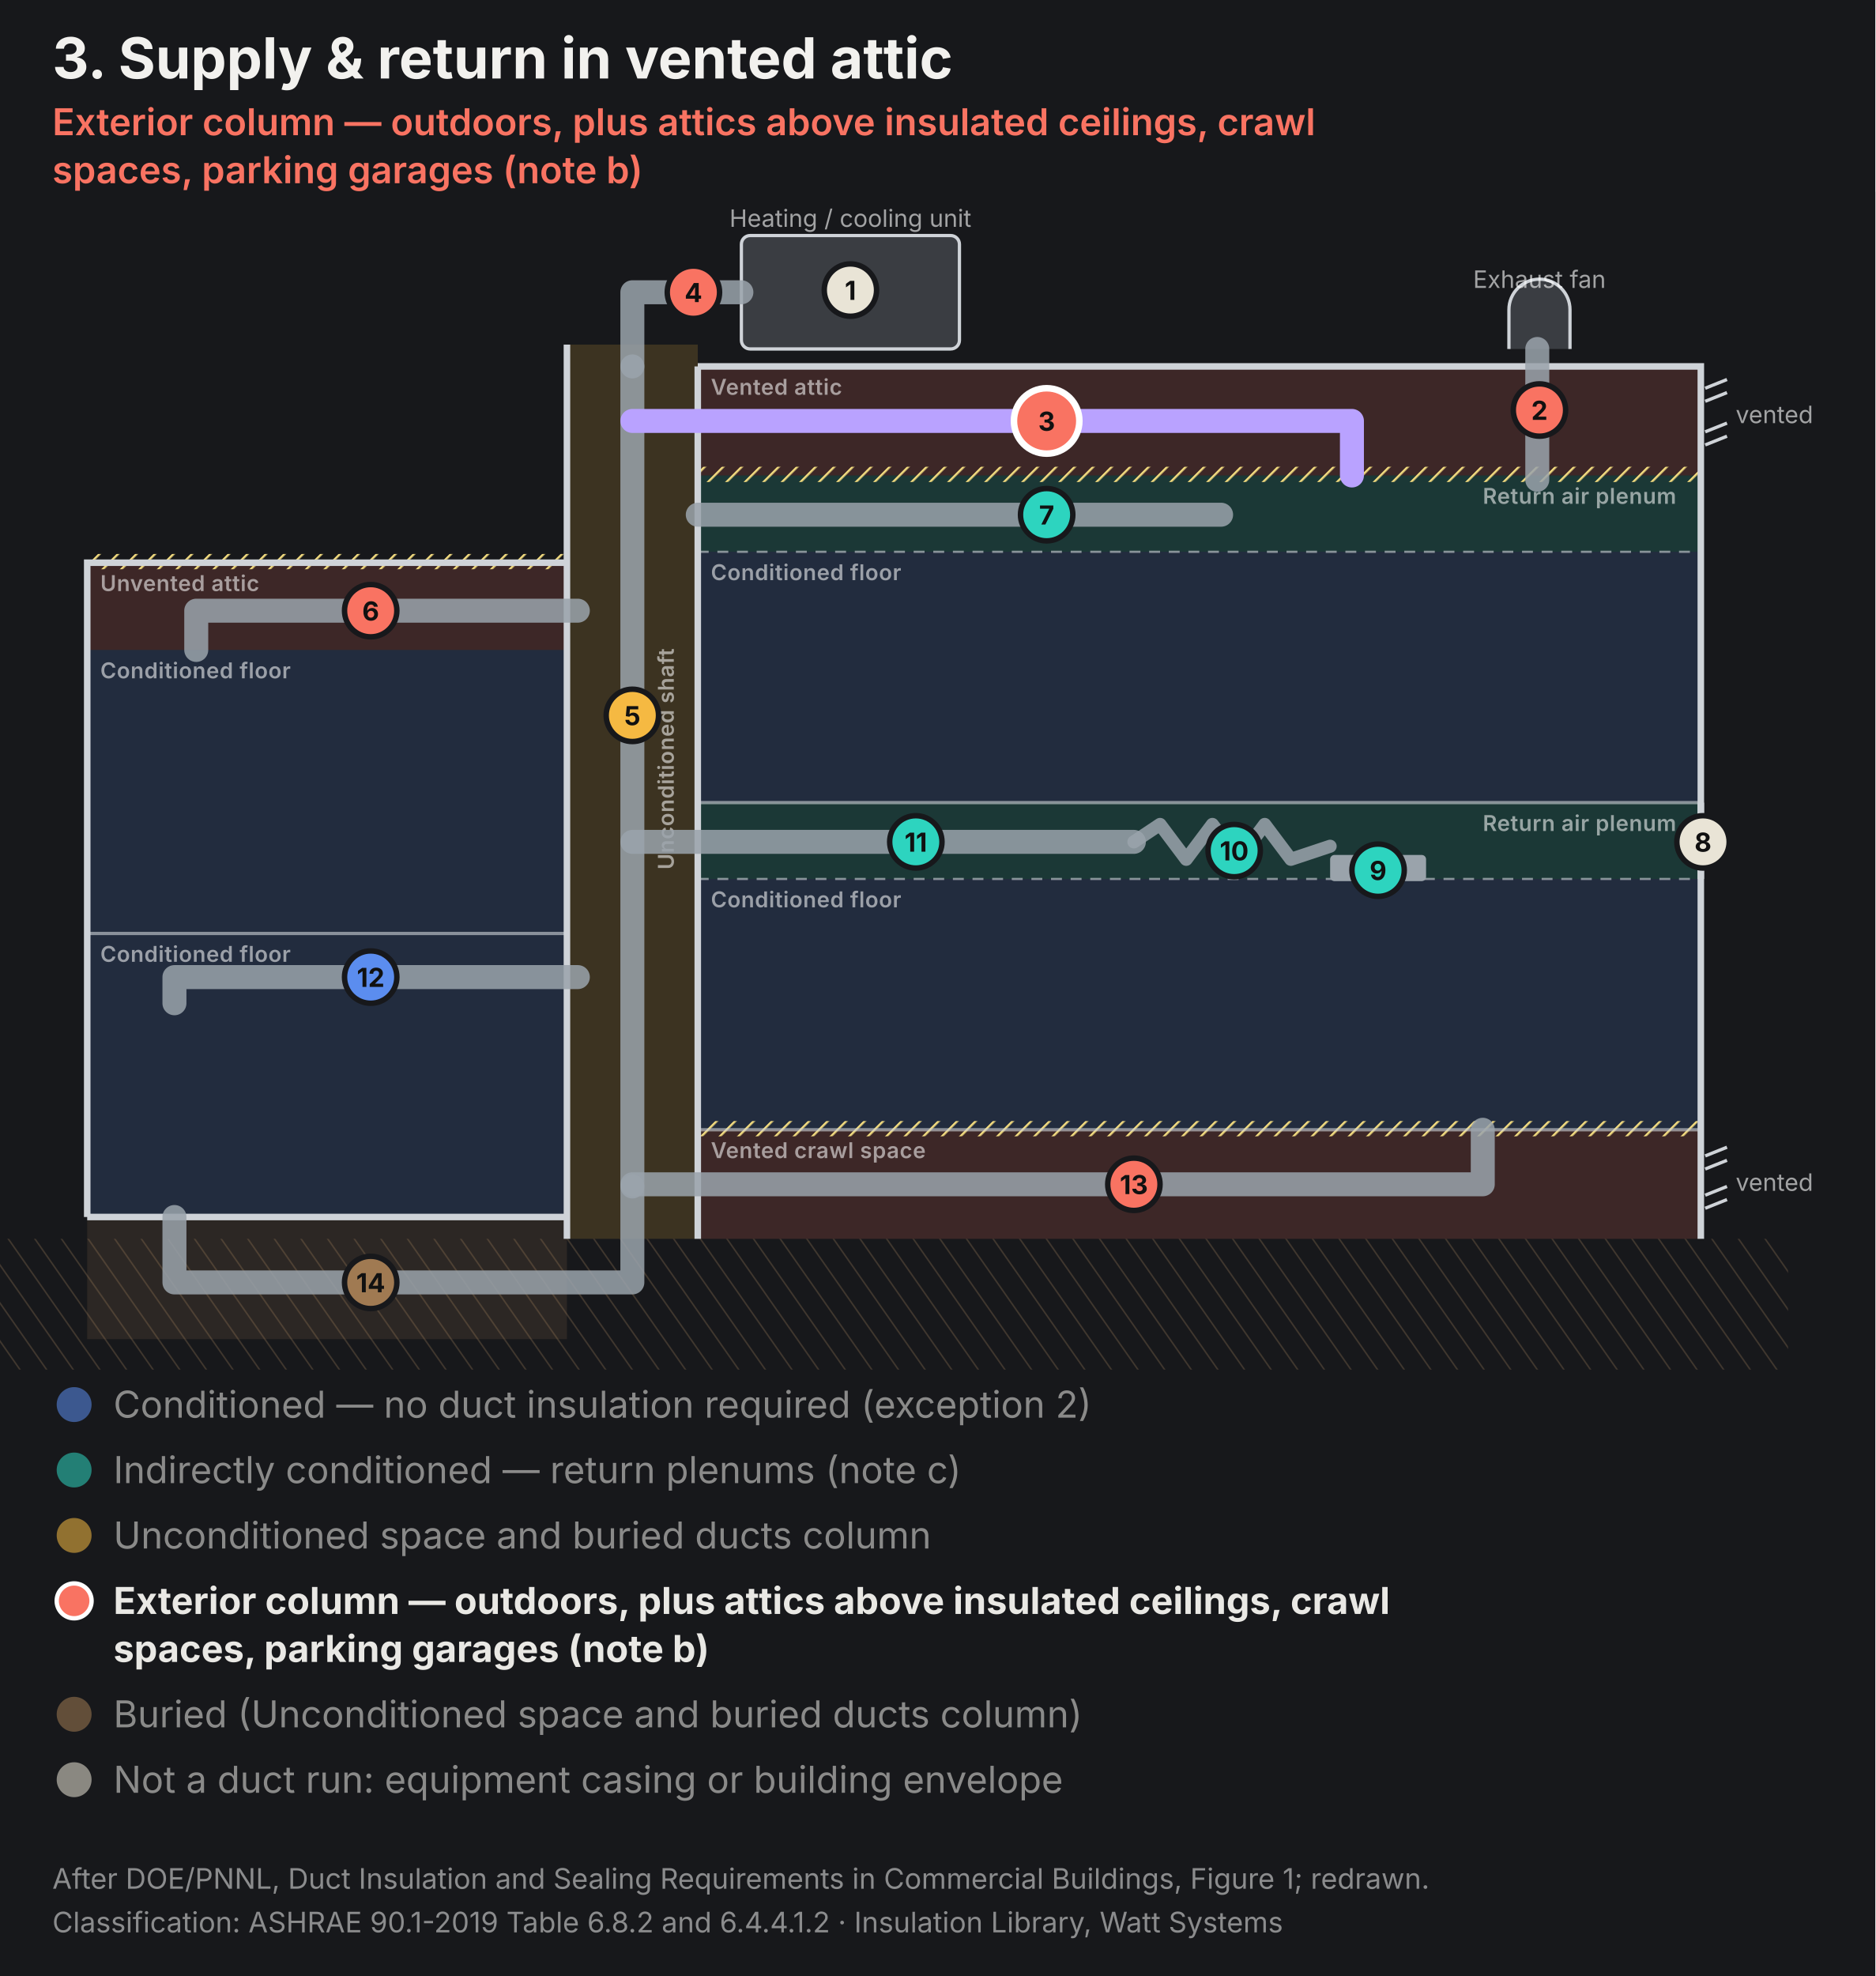
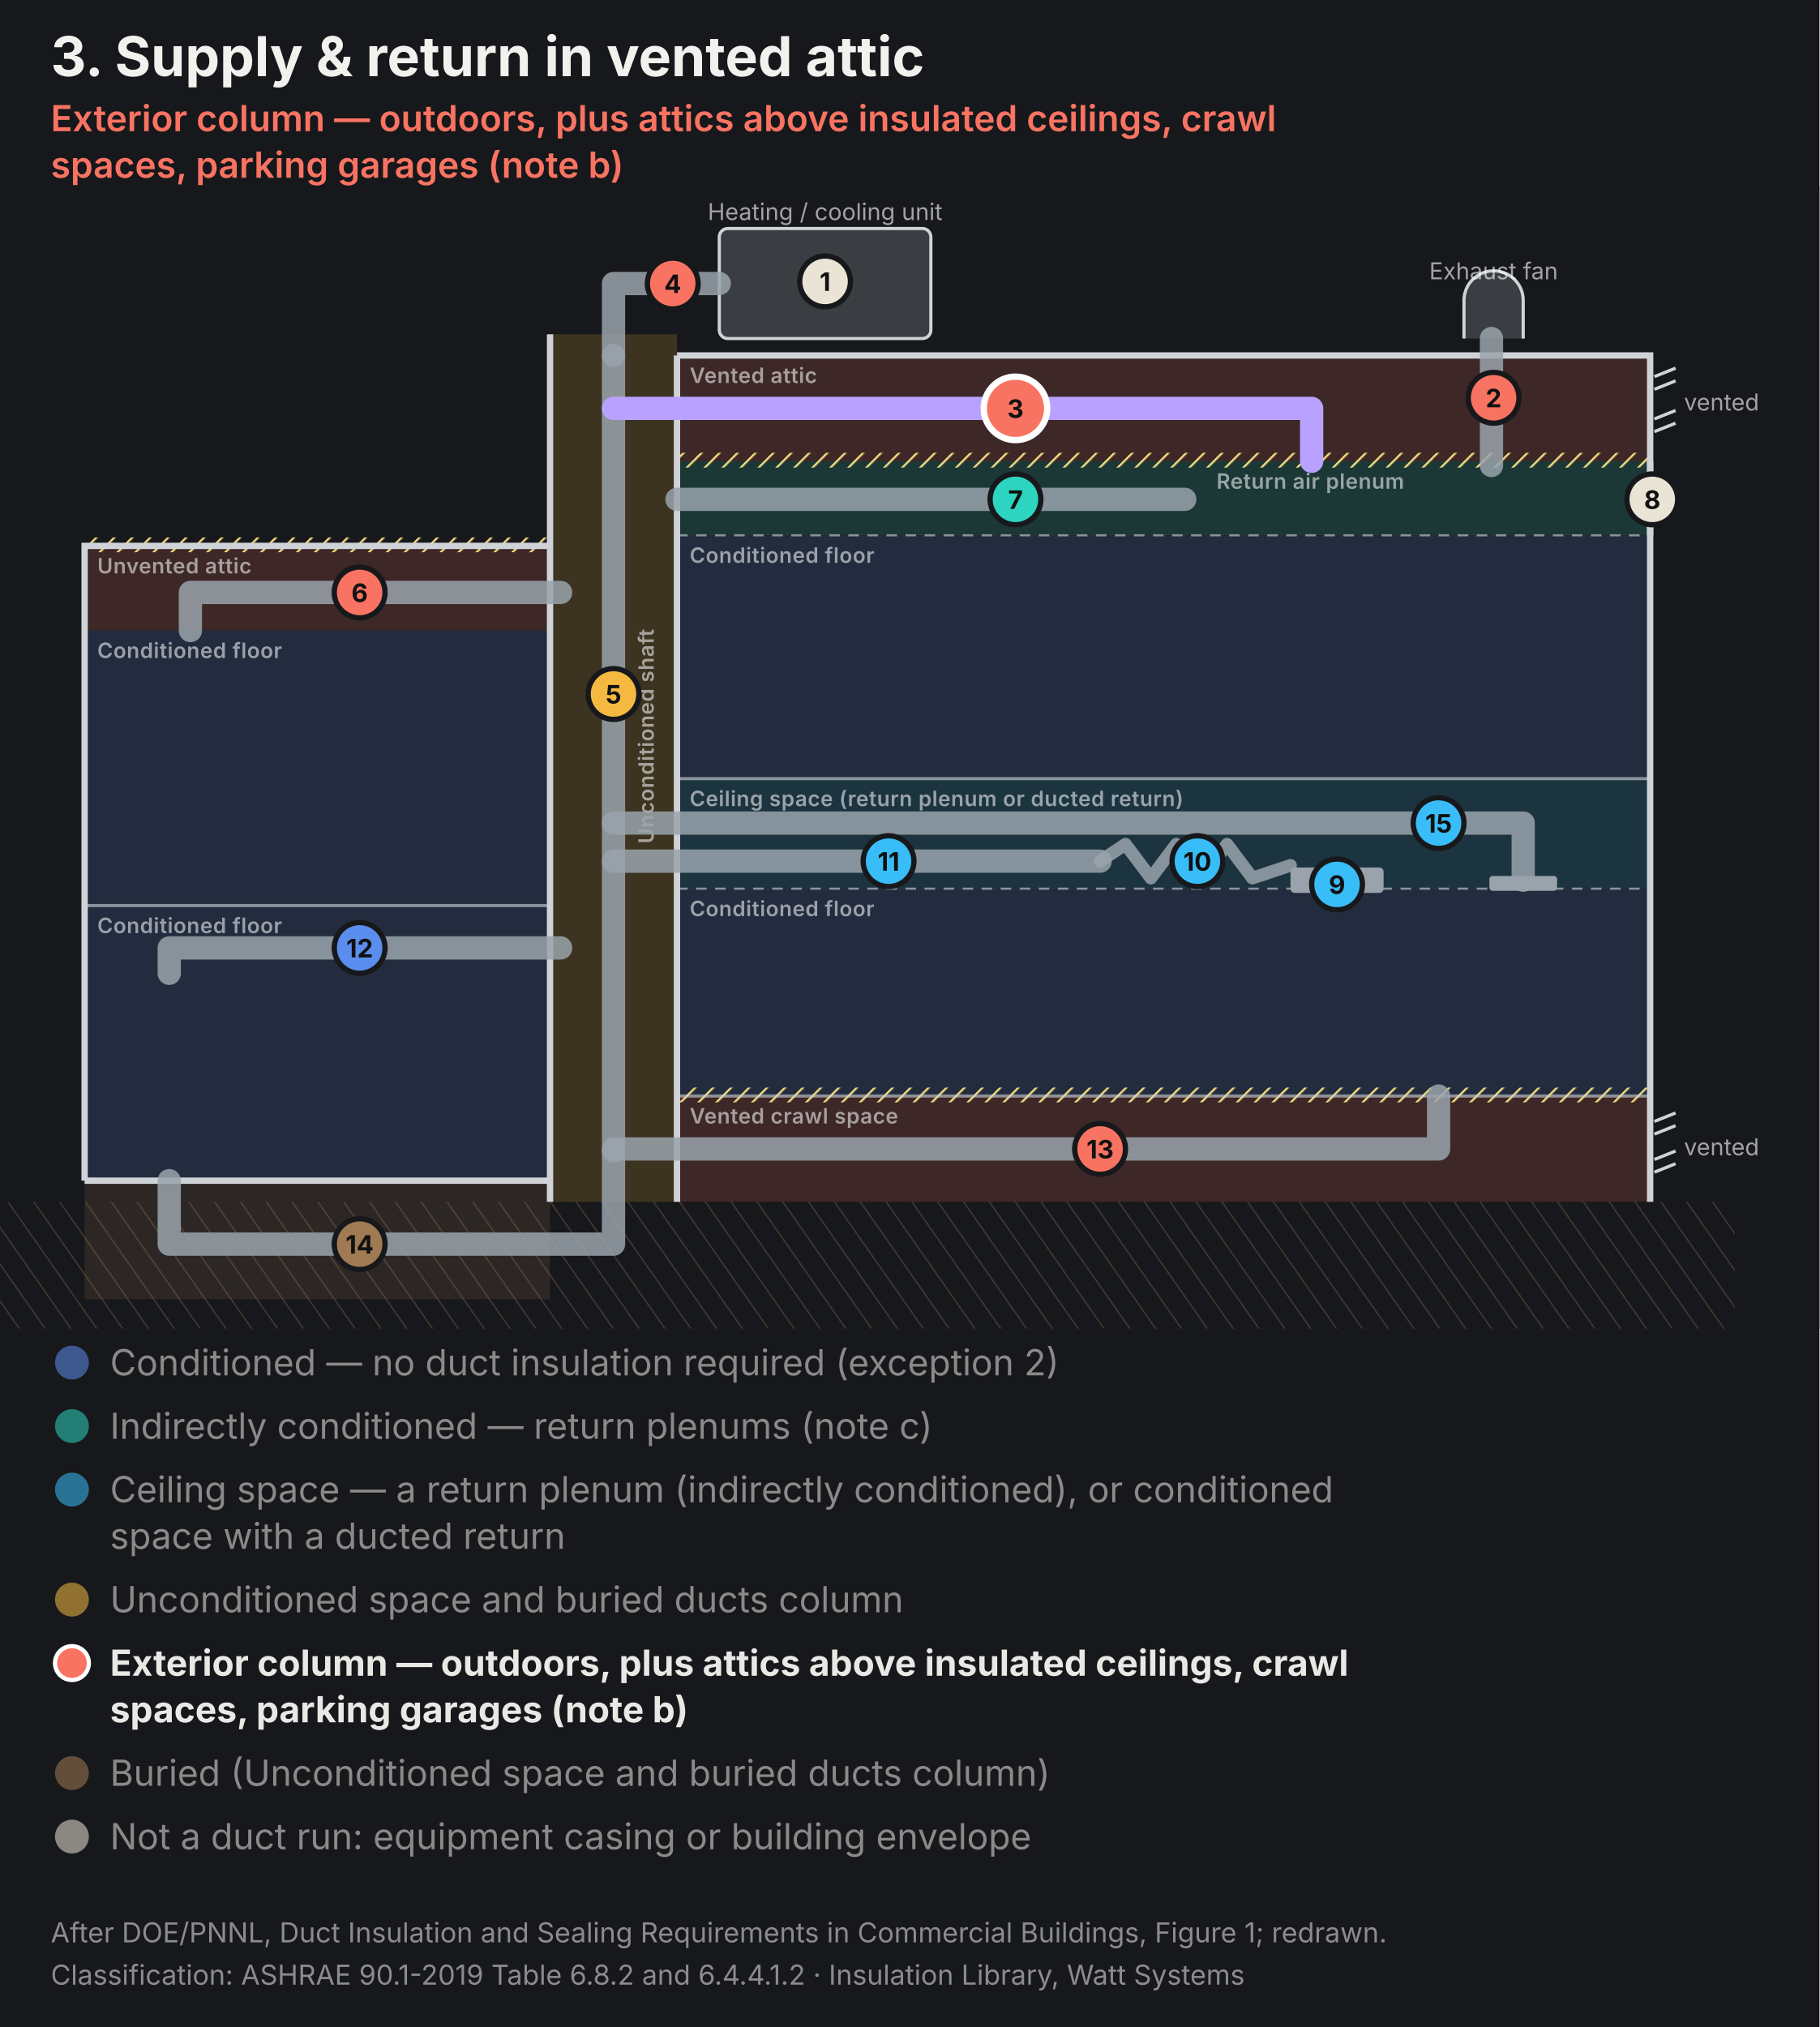
- <svg xmlns="http://www.w3.org/2000/svg" viewBox="0 0 860 906" width="860" height="906" font-family="system-ui, -apple-system, Segoe UI, sans-serif">
-   <rect width="860" height="906" fill="#17181b" />
+ <svg xmlns="http://www.w3.org/2000/svg" viewBox="0 0 860 958" width="860" height="958" font-family="system-ui, -apple-system, Segoe UI, sans-serif">
+   <rect width="860" height="958" fill="#17181b" />
  <text x="24" y="36" fill="#f2f1ee" font-size="26" font-weight="750">3. Supply &amp; return in vented attic</text>
  <text x="24" y="62" fill="#f97362" font-size="17" font-weight="600">Exterior column — outdoors, plus attics above insulated ceilings, crawl</text>
  <text x="24" y="84" fill="#f97362" font-size="17" font-weight="600">spaces, parking garages (note b)</text>
-   <svg viewBox="80 40 860 540" role="img" aria-label="Building section with 14 numbered duct locations" width="860" height="540" x="0" y="88">
+   <svg viewBox="80 40 860 540" role="img" aria-label="Building section with 15 numbered duct locations" width="860" height="540" x="0" y="88">
    <style>
.g-space { font: 600 10px system-ui, -apple-system, sans-serif; fill: rgba(255,255,255,0.55); letter-spacing: 0.02em; }
.g-note { font: 11px system-ui, -apple-system, sans-serif; fill: rgba(255,255,255,0.6); }
.g-spot circle { stroke: #17181b; stroke-width: 2.5; }
.g-spot text { font: 750 12px system-ui, -apple-system, sans-serif; fill: #111; }
.g-spot.on circle { r: 15; stroke: #fff; stroke-width: 3; }
</style>
    <rect x="80" y="40" width="860" height="540" fill="#17181b" />
    <defs>
      <pattern id="g-hatch" width="6" height="6" patternUnits="userSpaceOnUse" patternTransform="rotate(45)">
        <line x1="0" y1="0" x2="0" y2="6" stroke="#e8d27a" stroke-width="2" />
      </pattern>
      <pattern id="g-earth" width="10" height="10" patternUnits="userSpaceOnUse" patternTransform="rotate(-35)">
        <line x1="0" y1="0" x2="0" y2="10" stroke="#5a4a3a" stroke-width="1.5" />
      </pattern>
    </defs>
    <rect x="80" y="520" width="820" height="60" fill="url(#g-earth)" opacity="0.55" />
    <rect x="120" y="510" width="220" height="56" fill="#a07a52" opacity="0.16" />
    <g>
      <rect x="400" y="120" width="460" height="50" fill="#f97362" opacity="0.17" />
      <text x="406" y="133" class="g-space">Vented attic</text>
    </g>
    <g>
      <rect x="400" y="170" width="460" height="35" fill="#2dd4bf" opacity="0.17" />
-       <text x="760" y="183" class="g-space">Return air plenum</text>
+       <text x="655" y="183" class="g-space">Return air plenum</text>
    </g>
    <g>
      <rect x="400" y="205" width="460" height="115" fill="#5b8def" opacity="0.17" />
      <text x="406" y="218" class="g-space">Conditioned floor</text>
    </g>
    <g>
-       <rect x="400" y="320" width="460" height="35" fill="#2dd4bf" opacity="0.17" />
-       <text x="760" y="333" class="g-space">Return air plenum</text>
+       <rect x="400" y="320" width="460" height="52" fill="#38bdf8" opacity="0.17" />
+       <text x="406" y="333" class="g-space">Ceiling space (return plenum or ducted return)</text>
    </g>
    <g>
-       <rect x="400" y="355" width="460" height="115" fill="#5b8def" opacity="0.17" />
-       <text x="406" y="368" class="g-space">Conditioned floor</text>
+       <rect x="400" y="372" width="460" height="98" fill="#5b8def" opacity="0.17" />
+       <text x="406" y="385" class="g-space">Conditioned floor</text>
    </g>
    <g>
      <rect x="400" y="470" width="460" height="50" fill="#f97362" opacity="0.17" />
      <text x="406" y="483" class="g-space">Vented crawl space</text>
    </g>
    <g>
      <rect x="340" y="110" width="60" height="410" fill="#f5b942" opacity="0.17" />
      <text x="389" y="300" class="g-space" transform="rotate(-90 389 300)" text-anchor="middle">Unconditioned shaft</text>
    </g>
    <g>
      <rect x="120" y="210" width="220" height="40" fill="#f97362" opacity="0.17" />
      <text x="126" y="223" class="g-space">Unvented attic</text>
    </g>
    <g>
      <rect x="120" y="250" width="220" height="130" fill="#5b8def" opacity="0.17" />
      <text x="126" y="263" class="g-space">Conditioned floor</text>
    </g>
    <g>
      <rect x="120" y="380" width="220" height="130" fill="#5b8def" opacity="0.17" />
      <text x="126" y="393" class="g-space">Conditioned floor</text>
    </g>
    <rect x="400" y="166" width="460" height="7" fill="url(#g-hatch)" />
    <rect x="120" y="206" width="220" height="7" fill="url(#g-hatch)" />
    <rect x="400" y="466" width="460" height="7" fill="url(#g-hatch)" />
    <path d="M120 510 V210 H340 M400 120 H860 V520 M120 510 H340 M340 110 V520 M400 120 V520" stroke="#cfd3d8" stroke-width="3" fill="none" />
    <path d="M400 320 H860 M400 470 H860 M120 380 H340" stroke="#cfd3d8" stroke-width="1.5" fill="none" opacity="0.6" />
-     <path d="M400 205 H860 M400 355 H860" stroke="#cfd3d8" stroke-width="1" stroke-dasharray="5 4" fill="none" opacity="0.6" />
+     <path d="M400 205 H860 M400 372 H860" stroke="#cfd3d8" stroke-width="1" stroke-dasharray="5 4" fill="none" opacity="0.6" />
    <path d="M862 130 l10 -4 M862 136 l10 -4" stroke="#cfd3d8" stroke-width="1.5" />
    <path d="M862 150 l10 -4 M862 156 l10 -4" stroke="#cfd3d8" stroke-width="1.5" />
    <path d="M862 482 l10 -4 M862 488 l10 -4" stroke="#cfd3d8" stroke-width="1.5" />
    <path d="M862 500 l10 -4 M862 506 l10 -4" stroke="#cfd3d8" stroke-width="1.5" />
    <text x="876" y="146" class="g-note">vented</text>
    <text x="876" y="498" class="g-note">vented</text>
    <rect x="420" y="60" width="100" height="52" rx="4" fill="#3a3d42" stroke="#cfd3d8" stroke-width="1.5" />
    <text x="470" y="56" class="g-note" text-anchor="middle">Heating / cooling unit</text>
    <path d="M772 112 v-18 a14 14 0 0 1 28 0 v18" fill="#3a3d42" stroke="#cfd3d8" stroke-width="1.5" />
    <text x="786" y="84" class="g-note" text-anchor="middle">Exhaust fan</text>
    <path d="M420 86 H370 V120" fill="none" stroke="#9aa3ab" stroke-width="11" stroke-linecap="round" stroke-linejoin="round" opacity="0.85" />
    <path d="M370 120 V496" fill="none" stroke="#9aa3ab" stroke-width="11" stroke-linecap="round" stroke-linejoin="round" opacity="0.85" />
    <path d="M370 145 H700 V170" fill="none" stroke="#b9a2ff" stroke-width="11" stroke-linecap="round" stroke-linejoin="round" opacity="1" />
    <path d="M785 172 V112" fill="none" stroke="#9aa3ab" stroke-width="11" stroke-linecap="round" stroke-linejoin="round" opacity="0.85" />
    <path d="M345 232 H170 V250" fill="none" stroke="#9aa3ab" stroke-width="11" stroke-linecap="round" stroke-linejoin="round" opacity="0.85" />
    <path d="M400 188 H640" fill="none" stroke="#9aa3ab" stroke-width="11" stroke-linecap="round" stroke-linejoin="round" opacity="0.85" />
-     <path d="M370 338 H600" fill="none" stroke="#9aa3ab" stroke-width="11" stroke-linecap="round" stroke-linejoin="round" opacity="0.85" />
-     <path d="M600 338 L612 330 L624 346 L636 330 L648 346 L660 330 L672 346 L690 340" fill="none" stroke="#9aa3ab" stroke-width="6" stroke-linecap="round" stroke-linejoin="round" opacity="0.85" />
+     <path d="M370 341 H800 V368" fill="none" stroke="#9aa3ab" stroke-width="11" stroke-linecap="round" stroke-linejoin="round" opacity="0.85" />
+     <path d="M370 359 H600" fill="none" stroke="#9aa3ab" stroke-width="11" stroke-linecap="round" stroke-linejoin="round" opacity="0.85" />
+     <path d="M600 359 L612 351 L624 367 L636 351 L648 367 L660 351 L672 367 L690 361" fill="none" stroke="#9aa3ab" stroke-width="6" stroke-linecap="round" stroke-linejoin="round" opacity="0.85" />
    <path d="M345 400 H160 V412" fill="none" stroke="#9aa3ab" stroke-width="11" stroke-linecap="round" stroke-linejoin="round" opacity="0.85" />
    <path d="M370 495 H760 V470" fill="none" stroke="#9aa3ab" stroke-width="11" stroke-linecap="round" stroke-linejoin="round" opacity="0.85" />
    <path d="M370 496 V540 H160 V510" fill="none" stroke="#9aa3ab" stroke-width="11" stroke-linecap="round" stroke-linejoin="round" opacity="0.85" />
-     <rect x="690" y="344" width="44" height="12" rx="2" fill="#9aa3ab" />
-     <path d="M860 320 V355" stroke="#cfd3d8" stroke-width="3" />
+     <rect x="690" y="362" width="44" height="12" rx="2" fill="#9aa3ab" />
+     <rect x="784" y="366" width="32" height="7" rx="1.5" fill="#9aa3ab" />
+     <path d="M860 170 V205" stroke="#cfd3d8" stroke-width="3" />
    <g class="g-spot " transform="translate(470 85)">
      <circle r="12" fill="#e9e4d6" />
      <text text-anchor="middle" dy="4.5">1</text>
    </g>
    <g class="g-spot " transform="translate(786 140)">
      <circle r="12" fill="#f97362" />
      <text text-anchor="middle" dy="4.5">2</text>
    </g>
    <g class="g-spot on" transform="translate(560 145)">
      <circle r="15" fill="#f97362" />
      <text text-anchor="middle" dy="4.5">3</text>
    </g>
    <g class="g-spot " transform="translate(398 86)">
      <circle r="12" fill="#f97362" />
      <text text-anchor="middle" dy="4.5">4</text>
    </g>
    <g class="g-spot " transform="translate(370 280)">
      <circle r="12" fill="#f5b942" />
      <text text-anchor="middle" dy="4.5">5</text>
    </g>
    <g class="g-spot " transform="translate(250 232)">
      <circle r="12" fill="#f97362" />
      <text text-anchor="middle" dy="4.5">6</text>
    </g>
    <g class="g-spot " transform="translate(560 188)">
      <circle r="12" fill="#2dd4bf" />
      <text text-anchor="middle" dy="4.5">7</text>
    </g>
-     <g class="g-spot " transform="translate(861 338)">
+     <g class="g-spot " transform="translate(861 188)">
      <circle r="12" fill="#e9e4d6" />
      <text text-anchor="middle" dy="4.5">8</text>
    </g>
-     <g class="g-spot " transform="translate(712 351)">
-       <circle r="12" fill="#2dd4bf" />
+     <g class="g-spot " transform="translate(712 370)">
+       <circle r="12" fill="#38bdf8" />
      <text text-anchor="middle" dy="4.5">9</text>
    </g>
-     <g class="g-spot " transform="translate(646 342)">
-       <circle r="12" fill="#2dd4bf" />
+     <g class="g-spot " transform="translate(646 359)">
+       <circle r="12" fill="#38bdf8" />
      <text text-anchor="middle" dy="4.5">10</text>
    </g>
-     <g class="g-spot " transform="translate(500 338)">
-       <circle r="12" fill="#2dd4bf" />
+     <g class="g-spot " transform="translate(500 359)">
+       <circle r="12" fill="#38bdf8" />
      <text text-anchor="middle" dy="4.5">11</text>
    </g>
    <g class="g-spot " transform="translate(250 400)">
      <circle r="12" fill="#5b8def" />
      <text text-anchor="middle" dy="4.5">12</text>
    </g>
    <g class="g-spot " transform="translate(600 495)">
      <circle r="12" fill="#f97362" />
      <text text-anchor="middle" dy="4.5">13</text>
    </g>
    <g class="g-spot " transform="translate(250 540)">
      <circle r="12" fill="#a07a52" />
      <text text-anchor="middle" dy="4.5">14</text>
    </g>
+     <g class="g-spot " transform="translate(760 341)">
+       <circle r="12" fill="#38bdf8" />
+       <text text-anchor="middle" dy="4.5">15</text>
+     </g>
  </svg>
  <g opacity="0.55">
    <circle cx="34" cy="644" r="8" fill="#5b8def" stroke="none" stroke-width="2" />
    <text x="52" y="650" fill="#e9e8e4" font-size="17" font-weight="400">Conditioned — no duct insulation required (exception 2)</text>
  </g>
  <g opacity="0.55">
    <circle cx="34" cy="674" r="8" fill="#2dd4bf" stroke="none" stroke-width="2" />
    <text x="52" y="680" fill="#e9e8e4" font-size="17" font-weight="400">Indirectly conditioned — return plenums (note c)</text>
  </g>
  <g opacity="0.55">
-     <circle cx="34" cy="704" r="8" fill="#f5b942" stroke="none" stroke-width="2" />
-     <text x="52" y="710" fill="#e9e8e4" font-size="17" font-weight="400">Unconditioned space and buried ducts column</text>
+     <circle cx="34" cy="704" r="8" fill="#38bdf8" stroke="none" stroke-width="2" />
+     <text x="52" y="710" fill="#e9e8e4" font-size="17" font-weight="400">Ceiling space — a return plenum (indirectly conditioned), or conditioned</text>
+     <text x="52" y="732" fill="#e9e8e4" font-size="17" font-weight="400">space with a ducted return</text>
+   </g>
+   <g opacity="0.55">
+     <circle cx="34" cy="756" r="8" fill="#f5b942" stroke="none" stroke-width="2" />
+     <text x="52" y="762" fill="#e9e8e4" font-size="17" font-weight="400">Unconditioned space and buried ducts column</text>
  </g>
  <g opacity="1">
-     <circle cx="34" cy="734" r="8" fill="#f97362" stroke="#fff" stroke-width="2" />
-     <text x="52" y="740" fill="#e9e8e4" font-size="17" font-weight="700">Exterior column — outdoors, plus attics above insulated ceilings, crawl</text>
-     <text x="52" y="762" fill="#e9e8e4" font-size="17" font-weight="700">spaces, parking garages (note b)</text>
+     <circle cx="34" cy="786" r="8" fill="#f97362" stroke="#fff" stroke-width="2" />
+     <text x="52" y="792" fill="#e9e8e4" font-size="17" font-weight="700">Exterior column — outdoors, plus attics above insulated ceilings, crawl</text>
+     <text x="52" y="814" fill="#e9e8e4" font-size="17" font-weight="700">spaces, parking garages (note b)</text>
  </g>
  <g opacity="0.55">
-     <circle cx="34" cy="786" r="8" fill="#a07a52" stroke="none" stroke-width="2" />
-     <text x="52" y="792" fill="#e9e8e4" font-size="17" font-weight="400">Buried (Unconditioned space and buried ducts column)</text>
+     <circle cx="34" cy="838" r="8" fill="#a07a52" stroke="none" stroke-width="2" />
+     <text x="52" y="844" fill="#e9e8e4" font-size="17" font-weight="400">Buried (Unconditioned space and buried ducts column)</text>
  </g>
  <g opacity="0.55">
-     <circle cx="34" cy="816" r="8" fill="#e9e4d6" stroke="none" stroke-width="2" />
-     <text x="52" y="822" fill="#e9e8e4" font-size="17" font-weight="400">Not a duct run: equipment casing or building envelope</text>
+     <circle cx="34" cy="868" r="8" fill="#e9e4d6" stroke="none" stroke-width="2" />
+     <text x="52" y="874" fill="#e9e8e4" font-size="17" font-weight="400">Not a duct run: equipment casing or building envelope</text>
  </g>
-   <text x="24" y="866" fill="rgba(255,255,255,0.5)" font-size="13">After DOE/PNNL, Duct Insulation and Sealing Requirements in Commercial Buildings, Figure 1; redrawn.</text>
-   <text x="24" y="886" fill="rgba(255,255,255,0.5)" font-size="13">Classification: ASHRAE 90.1-2019 Table 6.8.2 and 6.4.4.1.2 · Insulation Library, Watt Systems</text>
+   <text x="24" y="918" fill="rgba(255,255,255,0.5)" font-size="13">After DOE/PNNL, Duct Insulation and Sealing Requirements in Commercial Buildings, Figure 1; redrawn.</text>
+   <text x="24" y="938" fill="rgba(255,255,255,0.5)" font-size="13">Classification: ASHRAE 90.1-2019 Table 6.8.2 and 6.4.4.1.2 · Insulation Library, Watt Systems</text>
</svg>
